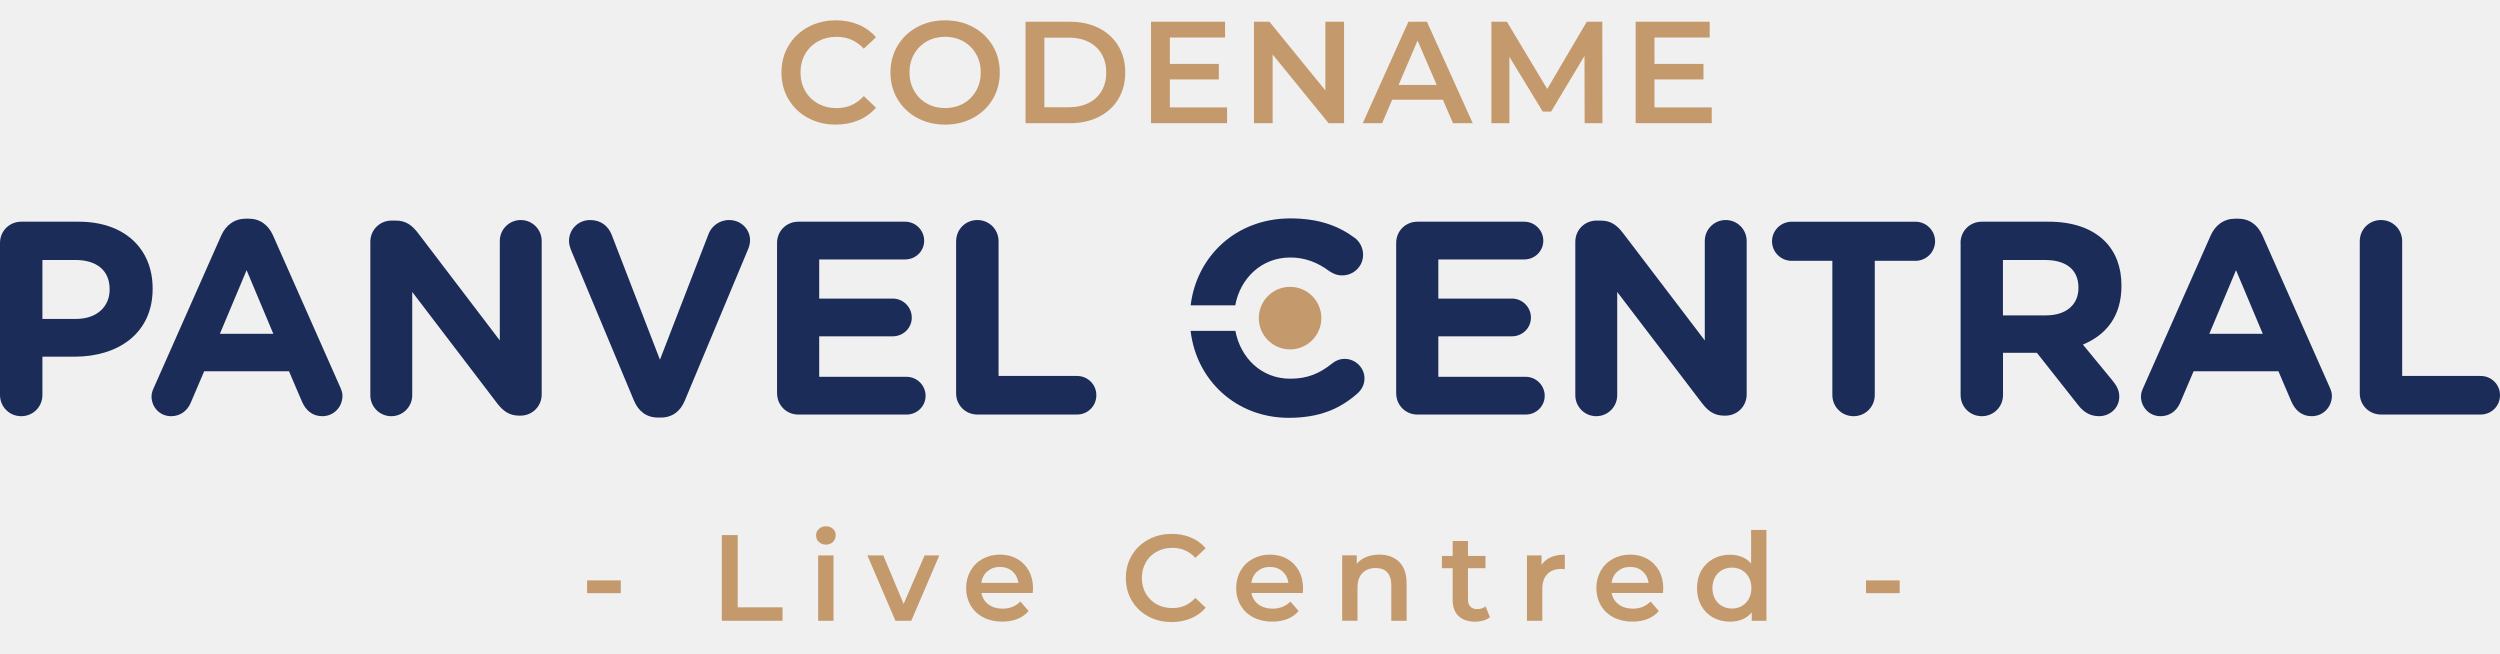
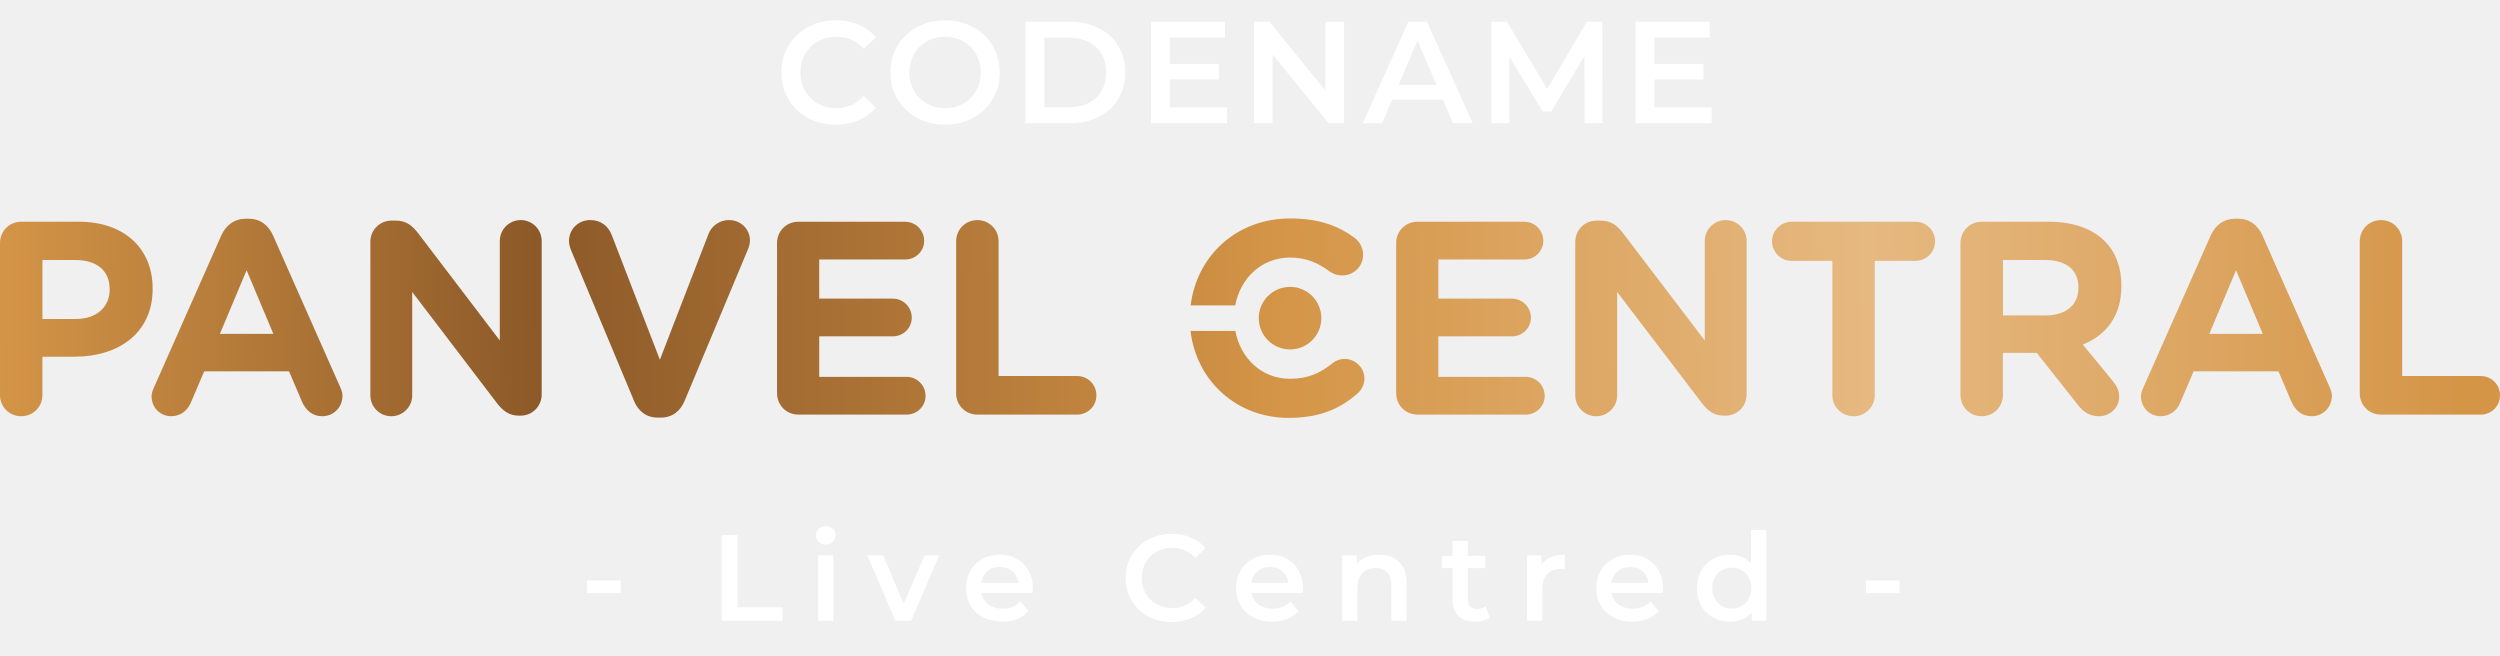
- <svg xmlns="http://www.w3.org/2000/svg" id="Layer_1" data-name="Layer 1" viewBox="0 0 675.47 176.5">
+ <svg xmlns="http://www.w3.org/2000/svg" width="465" height="122" viewBox="0 0 465 122" fill="none">
+   <g clip-path="url(#clip0_926_1619)">
+     <path d="M0.001 45.187C0.001 42.984 1.744 41.241 3.947 41.241H14.655C23.213 41.241 28.388 46.313 28.388 53.638V53.741C28.388 62.044 21.93 66.348 13.886 66.348H7.889V73.472C7.889 75.675 6.146 77.418 3.942 77.418C1.739 77.418 -0.004 75.675 -0.004 73.472V45.187H0.001ZM14.145 59.327C18.091 59.327 20.398 56.972 20.398 53.897V53.794C20.398 50.259 17.939 48.364 13.993 48.364H7.893V59.332H14.145V59.327Z" fill="url(#paint0_linear_926_1619)" />
+     <path d="M28.652 72.037L41.156 43.802C42.028 41.853 43.614 40.678 45.768 40.678H46.229C48.378 40.678 49.92 41.858 50.787 43.802L63.292 72.037C63.546 72.6 63.703 73.114 63.703 73.624C63.703 75.724 62.063 77.418 59.962 77.418C58.116 77.418 56.887 76.341 56.168 74.701L53.759 69.065H37.979L35.467 74.956C34.801 76.493 33.469 77.414 31.829 77.414C29.778 77.414 28.191 75.773 28.191 73.722C28.191 73.159 28.397 72.596 28.652 72.033V72.037ZM50.841 62.098L45.871 50.26L40.901 62.098H50.841Z" fill="url(#paint1_linear_926_1619)" />
+     <path d="M68.883 44.981C68.883 42.778 70.626 41.035 72.829 41.035H73.647C75.542 41.035 76.668 41.956 77.745 43.341L92.962 63.327V44.829C92.962 42.675 94.705 40.932 96.859 40.932C99.013 40.932 100.752 42.675 100.752 44.829V73.369C100.752 75.572 99.009 77.315 96.806 77.315H96.551C94.656 77.315 93.53 76.395 92.453 75.009L76.672 54.308V73.525C76.672 75.68 74.93 77.418 72.78 77.418C70.63 77.418 68.887 75.675 68.887 73.525V44.981H68.883Z" fill="url(#paint2_linear_926_1619)" />
+     <path d="M117.926 74.549L106.293 46.724C106.039 46.112 105.833 45.495 105.833 44.829C105.833 42.626 107.576 40.932 109.779 40.932C111.831 40.932 113.162 42.112 113.775 43.699L122.74 66.911L131.807 43.444C132.321 42.161 133.702 40.932 135.597 40.932C137.747 40.932 139.49 42.572 139.49 44.727C139.49 45.343 139.284 46.009 139.079 46.47L127.343 74.549C126.525 76.497 125.037 77.677 122.887 77.677H122.373C120.219 77.677 118.735 76.497 117.913 74.549H117.926Z" fill="url(#paint3_linear_926_1619)" />
+     <path d="M144.531 73.168V45.192C144.531 42.988 146.274 41.245 148.477 41.245H168.36C170.309 41.245 171.895 42.832 171.895 44.78C171.895 46.729 170.309 48.266 168.36 48.266H152.375V55.542H166.054C168.003 55.542 169.589 57.129 169.589 59.077C169.589 61.026 168.003 62.563 166.054 62.563H152.375V70.093H168.62C170.568 70.093 172.155 71.68 172.155 73.628C172.155 75.577 170.568 77.114 168.62 77.114H148.482C146.279 77.114 144.536 75.371 144.536 73.168H144.531Z" fill="url(#paint4_linear_926_1619)" />
+     <path d="M177.844 44.883C177.844 42.68 179.587 40.937 181.79 40.937C183.993 40.937 185.736 42.68 185.736 44.883V69.941H200.341C202.339 69.941 203.93 71.528 203.93 73.53C203.93 75.532 202.339 77.118 200.341 77.118H181.79C179.587 77.118 177.844 75.376 177.844 73.172V44.887V44.883Z" fill="url(#paint5_linear_926_1619)" />
+     <path d="M239.954 47.904C242.774 47.904 245.076 48.825 247.284 50.465C247.847 50.823 248.566 51.234 249.639 51.234C251.793 51.234 253.536 49.544 253.536 47.39C253.536 46.009 252.816 44.879 251.999 44.267C249.027 42.063 245.389 40.629 240.008 40.629C229.863 40.629 222.561 47.717 221.466 56.798H229.76C230.685 51.734 234.676 47.904 239.959 47.904H239.954ZM250.099 66.759C249.179 66.759 248.356 67.117 247.744 67.631C245.487 69.423 243.288 70.451 239.954 70.451C234.618 70.451 230.717 66.594 229.774 61.557H221.443C222.507 70.755 229.93 77.727 239.695 77.727C245.433 77.727 249.228 76.037 252.454 73.217C253.174 72.6 253.786 71.626 253.786 70.397C253.786 68.4 252.097 66.759 250.095 66.759H250.099Z" fill="url(#paint6_linear_926_1619)" />
+     <path d="M239.951 64.994C243.164 64.994 245.769 62.389 245.769 59.175C245.769 55.962 243.164 53.356 239.951 53.356C236.737 53.356 234.132 55.962 234.132 59.175C234.132 62.389 236.737 64.994 239.951 64.994Z" fill="url(#paint7_linear_926_1619)" />
+     <path d="M259.69 73.168V45.192C259.69 42.988 261.433 41.245 263.637 41.245H283.52C285.468 41.245 287.055 42.832 287.055 44.78C287.055 46.729 285.468 48.266 283.52 48.266H267.534V55.542H281.214C283.162 55.542 284.749 57.129 284.749 59.077C284.749 61.026 283.162 62.563 281.214 62.563H267.534V70.093H283.779C285.727 70.093 287.314 71.68 287.314 73.628C287.314 75.577 285.727 77.114 283.779 77.114H263.641C261.438 77.114 259.695 75.371 259.695 73.168H259.69Z" fill="url(#paint8_linear_926_1619)" />
+     <path d="M293.003 44.981C293.003 42.778 294.746 41.035 296.95 41.035H297.768C299.662 41.035 300.793 41.956 301.866 43.341L317.083 63.327V44.829C317.083 42.675 318.826 40.932 320.976 40.932C323.125 40.932 324.873 42.675 324.873 44.829V73.369C324.873 75.572 323.13 77.315 320.926 77.315H320.672C318.777 77.315 317.646 76.395 316.573 75.009L300.793 54.308V73.525C300.793 75.68 299.05 77.418 296.896 77.418C294.742 77.418 292.999 75.675 292.999 73.525V44.981H293.003Z" fill="url(#paint9_linear_926_1619)" />
+     <path d="M340.821 48.521H333.237C331.24 48.521 329.6 46.881 329.6 44.883C329.6 42.886 331.24 41.245 333.237 41.245H356.293C358.291 41.245 359.931 42.886 359.931 44.883C359.931 46.881 358.291 48.521 356.293 48.521H348.709V73.476C348.709 75.68 346.966 77.423 344.763 77.423C342.56 77.423 340.817 75.68 340.817 73.476V48.521H340.821Z" fill="url(#paint10_linear_926_1619)" />
+     <path d="M364.652 45.187C364.652 42.984 366.395 41.241 368.598 41.241H381.049C385.608 41.241 389.147 42.519 391.502 44.879C393.5 46.876 394.577 49.696 394.577 53.079V53.182C394.577 58.818 391.757 62.303 387.404 64.096L392.888 70.759C393.656 71.733 394.166 72.551 394.166 73.78C394.166 75.983 392.32 77.418 390.425 77.418C388.633 77.418 387.453 76.546 386.528 75.367L378.841 65.633H372.54V73.472C372.54 75.675 370.797 77.418 368.594 77.418C366.39 77.418 364.647 75.675 364.647 73.472V45.187H364.652ZM380.54 58.661C384.383 58.661 386.586 56.61 386.586 53.589V53.486C386.586 50.103 384.231 48.36 380.388 48.36H372.549V58.661H380.544H380.54Z" fill="url(#paint11_linear_926_1619)" />
+     <path d="M398.683 72.037L411.187 43.802C412.059 41.853 413.645 40.678 415.8 40.678H416.26C418.414 40.678 419.951 41.858 420.818 43.802L433.323 72.037C433.578 72.6 433.734 73.114 433.734 73.624C433.734 75.724 432.094 77.418 429.993 77.418C428.148 77.418 426.919 76.341 426.199 74.701L423.79 69.065H408.01L405.498 74.956C404.832 76.493 403.501 77.414 401.861 77.414C399.809 77.414 398.223 75.773 398.223 73.722C398.223 73.159 398.428 72.596 398.683 72.033V72.037ZM420.872 62.098L415.902 50.26L410.933 62.098H420.872Z" fill="url(#paint12_linear_926_1619)" />
+     <path d="M438.914 44.883C438.914 42.68 440.657 40.937 442.86 40.937C445.064 40.937 446.806 42.68 446.806 44.883V69.941H461.411C463.409 69.941 465 71.528 465 73.53C465 75.532 463.414 77.118 461.411 77.118H442.86C440.657 77.118 438.914 75.376 438.914 73.172V44.887V44.883Z" fill="url(#paint13_linear_926_1619)" />
+     <path d="M150.268 21.93C148.731 21.094 147.529 19.941 146.657 18.466C145.786 16.992 145.348 15.329 145.348 13.479C145.348 11.629 145.786 9.966 146.671 8.492C147.551 7.017 148.758 5.864 150.295 5.028C151.832 4.192 153.553 3.777 155.457 3.777C157.003 3.777 158.411 4.045 159.689 4.586C160.963 5.126 162.044 5.908 162.925 6.932L160.659 9.059C159.291 7.584 157.611 6.847 155.618 6.847C154.322 6.847 153.164 7.128 152.141 7.696C151.117 8.264 150.317 9.05 149.741 10.056C149.164 11.061 148.878 12.205 148.878 13.479C148.878 14.753 149.164 15.897 149.741 16.902C150.317 17.908 151.117 18.694 152.141 19.262C153.164 19.83 154.326 20.111 155.618 20.111C157.611 20.111 159.291 19.365 160.659 17.872L162.925 20.031C162.044 21.054 160.963 21.836 159.676 22.377C158.388 22.918 156.976 23.186 155.43 23.186C153.526 23.186 151.805 22.77 150.268 21.934V21.93Z" fill="white" />
+     <path d="M170.581 21.93C169.035 21.094 167.823 19.937 166.943 18.453C166.063 16.969 165.62 15.311 165.62 13.479C165.62 11.647 166.058 9.989 166.943 8.505C167.823 7.021 169.035 5.864 170.581 5.028C172.127 4.192 173.861 3.777 175.783 3.777C177.705 3.777 179.439 4.192 180.985 5.028C182.531 5.864 183.742 7.017 184.623 8.492C185.503 9.966 185.946 11.629 185.946 13.479C185.946 15.329 185.503 16.992 184.623 18.466C183.742 19.941 182.527 21.094 180.985 21.93C179.439 22.766 177.705 23.181 175.783 23.181C173.861 23.181 172.127 22.766 170.581 21.93ZM179.179 19.262C180.185 18.694 180.976 17.903 181.552 16.889C182.129 15.874 182.415 14.739 182.415 13.479C182.415 12.219 182.129 11.084 181.552 10.069C180.976 9.055 180.185 8.264 179.179 7.696C178.174 7.128 177.039 6.847 175.783 6.847C174.527 6.847 173.392 7.128 172.386 7.696C171.381 8.264 170.59 9.055 170.013 10.069C169.437 11.084 169.151 12.223 169.151 13.479C169.151 14.735 169.437 15.874 170.013 16.889C170.59 17.903 171.381 18.694 172.386 19.262C173.392 19.83 174.523 20.111 175.783 20.111C177.043 20.111 178.174 19.83 179.179 19.262Z" fill="white" />
+     <path d="M190.74 4.045H198.99C201.001 4.045 202.789 4.433 204.353 5.216C205.917 5.998 207.128 7.102 207.991 8.532C208.853 9.962 209.287 11.611 209.287 13.479C209.287 15.347 208.858 16.996 207.991 18.426C207.124 19.856 205.917 20.96 204.353 21.742C202.789 22.524 201.001 22.913 198.99 22.913H190.74V4.045ZM198.825 19.95C200.21 19.95 201.426 19.686 202.476 19.155C203.526 18.623 204.335 17.872 204.903 16.889C205.47 15.91 205.752 14.775 205.752 13.479C205.752 12.183 205.47 11.048 204.903 10.069C204.335 9.09 203.526 8.335 202.476 7.803C201.426 7.271 200.206 7.008 198.825 7.008H194.244V19.946H198.825V19.95Z" fill="white" />
+     <path d="M228.236 19.973V22.909H214.082V4.045H227.856V6.981H217.586V11.888H226.698V14.771H217.586V19.973H228.231H228.236Z" fill="white" />
+     <path d="M249.991 4.045V22.913H247.109L236.705 10.136V22.913H233.228V4.045H236.11L246.514 16.822V4.045H249.991Z" fill="white" />
+     <path d="M268.373 18.547H258.939L257.08 22.913H253.469L261.96 4.045H265.41L273.928 22.913H270.264L268.378 18.547H268.373ZM267.216 15.798L263.658 7.548L260.128 15.798H267.216Z" fill="white" />
+     <path d="M294.736 22.913L294.71 10.404L288.511 20.755H286.947L280.748 10.565V22.909H277.405V4.045H280.288L287.783 16.554L295.143 4.045H298.026L298.052 22.913H294.736Z" fill="white" />
+     <path d="M318.373 19.973V22.909H304.22V4.045H317.993V6.981H307.724V11.888H316.836V14.771H307.724V19.973H318.369H318.373Z" fill="white" />
+     <path d="M109.188 107.951H115.454V110.32H109.188V107.951Z" fill="white" />
+     <path d="M134.247 99.522H137.21V112.961H145.545V115.468H134.247V99.522Z" fill="white" />
+     <path d="M152.306 100.809C151.957 100.483 151.783 100.076 151.783 99.589C151.783 99.102 151.957 98.695 152.306 98.369C152.655 98.043 153.088 97.878 153.602 97.878C154.116 97.878 154.55 98.034 154.903 98.343C155.251 98.655 155.426 99.044 155.426 99.513C155.426 100.014 155.256 100.434 154.912 100.778C154.572 101.118 154.134 101.292 153.602 101.292C153.07 101.292 152.655 101.131 152.306 100.8V100.809ZM152.168 103.303H155.014V115.468H152.168V103.303Z" fill="white" />
+     <path d="M174.696 103.303L169.481 115.468H166.545L161.329 103.303H164.292L168.073 112.322L171.97 103.303H174.705H174.696Z" fill="white" />
+     <path d="M192.076 110.297H182.53C182.696 111.191 183.134 111.902 183.84 112.425C184.546 112.947 185.422 113.211 186.472 113.211C187.808 113.211 188.908 112.769 189.775 111.888L191.303 113.64C190.758 114.293 190.065 114.789 189.23 115.119C188.394 115.455 187.451 115.62 186.405 115.62C185.069 115.62 183.893 115.356 182.875 114.824C181.856 114.293 181.069 113.551 180.515 112.603C179.961 111.656 179.684 110.579 179.684 109.381C179.684 108.183 179.952 107.129 180.492 106.181C181.033 105.234 181.78 104.492 182.736 103.96C183.692 103.428 184.769 103.165 185.972 103.165C187.174 103.165 188.215 103.428 189.149 103.951C190.083 104.474 190.812 105.211 191.335 106.159C191.857 107.106 192.121 108.206 192.121 109.453C192.121 109.649 192.108 109.931 192.076 110.297ZM183.661 106.253C183.031 106.793 182.647 107.509 182.513 108.407H189.413C189.292 107.526 188.921 106.811 188.296 106.266C187.674 105.721 186.897 105.448 185.972 105.448C185.047 105.448 184.291 105.716 183.661 106.257V106.253Z" fill="white" />
+     <path d="M213.546 114.637C212.245 113.93 211.231 112.956 210.494 111.709C209.756 110.462 209.39 109.059 209.39 107.495C209.39 105.931 209.761 104.528 210.507 103.281C211.249 102.034 212.272 101.059 213.568 100.353C214.864 99.647 216.321 99.294 217.93 99.294C219.235 99.294 220.428 99.522 221.505 99.978C222.582 100.434 223.494 101.095 224.24 101.958L222.328 103.759C221.175 102.512 219.753 101.891 218.069 101.891C216.974 101.891 215.995 102.132 215.132 102.61C214.265 103.088 213.591 103.754 213.103 104.603C212.616 105.453 212.375 106.418 212.375 107.495C212.375 108.572 212.616 109.537 213.103 110.386C213.591 111.236 214.265 111.902 215.132 112.38C215.999 112.858 216.978 113.099 218.069 113.099C219.753 113.099 221.175 112.469 222.328 111.209L224.24 113.032C223.494 113.899 222.582 114.556 221.496 115.012C220.41 115.468 219.213 115.696 217.908 115.696C216.299 115.696 214.842 115.343 213.546 114.637Z" fill="white" />
+     <path d="M242.305 110.297H232.759C232.924 111.191 233.362 111.902 234.068 112.425C234.774 112.947 235.65 113.211 236.701 113.211C238.037 113.211 239.136 112.769 240.003 111.888L241.532 113.64C240.987 114.293 240.294 114.789 239.458 115.119C238.622 115.455 237.679 115.62 236.634 115.62C235.297 115.62 234.122 115.356 233.103 114.824C232.084 114.293 231.298 113.551 230.743 112.603C230.189 111.656 229.912 110.579 229.912 109.381C229.912 108.183 230.18 107.129 230.721 106.181C231.262 105.234 232.008 104.492 232.965 103.96C233.921 103.428 234.998 103.165 236.2 103.165C237.402 103.165 238.444 103.428 239.378 103.951C240.312 104.474 241.04 105.211 241.563 106.159C242.086 107.106 242.35 108.206 242.35 109.453C242.35 109.649 242.336 109.931 242.305 110.297ZM233.89 106.253C233.259 106.793 232.875 107.509 232.741 108.407H239.641C239.521 107.526 239.15 106.811 238.524 106.266C237.903 105.721 237.125 105.448 236.2 105.448C235.275 105.448 234.52 105.716 233.89 106.257V106.253Z" fill="white" />
+     <path d="M260.229 104.51C261.155 105.404 261.619 106.736 261.619 108.496V115.468H258.773V108.863C258.773 107.799 258.522 106.999 258.022 106.458C257.521 105.918 256.806 105.65 255.881 105.65C254.835 105.65 254.004 105.967 253.396 106.597C252.788 107.227 252.485 108.134 252.485 109.319V115.468H249.638V103.303H252.346V104.876C252.815 104.313 253.41 103.889 254.125 103.603C254.84 103.317 255.644 103.169 256.538 103.169C258.071 103.169 259.3 103.616 260.229 104.514V104.51Z" fill="white" />
+     <path d="M277.106 114.807C276.77 115.079 276.364 115.285 275.886 115.423C275.407 115.562 274.902 115.629 274.371 115.629C273.034 115.629 272.002 115.28 271.273 114.583C270.545 113.886 270.178 112.867 270.178 111.531V105.676H268.172V103.397H270.178V100.617H273.025V103.397H276.283V105.676H273.025V111.464C273.025 112.058 273.168 112.509 273.459 112.818C273.749 113.126 274.165 113.283 274.71 113.283C275.349 113.283 275.881 113.117 276.306 112.782L277.101 114.811L277.106 114.807Z" fill="white" />
+     <path d="M291.049 103.165V105.877C290.807 105.833 290.584 105.81 290.387 105.81C289.279 105.81 288.412 106.132 287.791 106.78C287.169 107.424 286.857 108.358 286.857 109.569V115.468H284.01V103.303H286.718V105.082C287.536 103.808 288.979 103.169 291.044 103.169L291.049 103.165Z" fill="white" />
+     <path d="M309.291 110.297H299.745C299.911 111.191 300.349 111.902 301.055 112.425C301.761 112.947 302.637 113.211 303.687 113.211C305.023 113.211 306.123 112.769 306.99 111.888L308.518 113.64C307.973 114.293 307.28 114.789 306.444 115.119C305.609 115.455 304.666 115.62 303.62 115.62C302.284 115.62 301.108 115.356 300.089 114.824C299.07 114.293 298.284 113.551 297.73 112.603C297.176 111.656 296.898 110.579 296.898 109.381C296.898 108.183 297.167 107.129 297.707 106.181C298.248 105.234 298.994 104.492 299.951 103.96C300.907 103.428 301.984 103.165 303.186 103.165C304.389 103.165 305.43 103.428 306.364 103.951C307.298 104.474 308.026 105.211 308.549 106.159C309.072 107.106 309.336 108.206 309.336 109.453C309.336 109.649 309.323 109.931 309.291 110.297ZM300.876 106.253C300.246 106.793 299.861 107.509 299.727 108.407H306.628C306.507 107.526 306.136 106.811 305.51 106.266C304.889 105.721 304.112 105.448 303.186 105.448C302.261 105.448 301.506 105.716 300.876 106.257V106.253Z" fill="white" />
+     <path d="M328.541 98.566V115.468H325.806V113.895C325.336 114.471 324.755 114.905 324.063 115.195C323.37 115.481 322.61 115.629 321.774 115.629C320.604 115.629 319.553 115.37 318.619 114.856C317.685 114.337 316.952 113.609 316.421 112.657C315.889 111.71 315.625 110.619 315.625 109.39C315.625 108.161 315.889 107.075 316.421 106.132C316.952 105.189 317.685 104.461 318.619 103.947C319.553 103.433 320.604 103.174 321.774 103.174C322.579 103.174 323.316 103.312 323.982 103.585C324.653 103.857 325.22 104.268 325.689 104.814V98.57H328.536L328.541 98.566ZM323.96 112.724C324.505 112.411 324.939 111.969 325.26 111.392C325.582 110.816 325.739 110.145 325.739 109.386C325.739 108.626 325.578 107.96 325.26 107.379C324.943 106.802 324.51 106.356 323.96 106.047C323.415 105.734 322.798 105.582 322.114 105.582C321.43 105.582 320.814 105.739 320.268 106.047C319.723 106.36 319.29 106.802 318.968 107.379C318.651 107.955 318.49 108.626 318.49 109.386C318.49 110.145 318.651 110.811 318.968 111.392C319.285 111.969 319.719 112.416 320.268 112.724C320.814 113.037 321.43 113.189 322.114 113.189C322.798 113.189 323.415 113.032 323.96 112.724Z" fill="white" />
+     <path d="M347.06 107.951H353.325V110.32H347.06V107.951Z" fill="white" />
+   </g>
  <defs>
-     <style>
-       .cls-1 {
-         fill: #1c2c58;
-       }
- 
-       .cls-2 {
-         fill: #c49a6c;
-       }
-     </style>
+     <linearGradient id="paint0_linear_926_1619" x1="-0.603" y1="59.358" x2="457.783" y2="56.668" gradientUnits="userSpaceOnUse">
+       <stop stop-color="#D49547" />
+       <stop offset="0.22" stop-color="#8C5928" />
+       <stop offset="0.41" stop-color="#B87D3B" />
+       <stop offset="0.52" stop-color="#D49547" />
+       <stop offset="0.76" stop-color="#E6B981" />
+       <stop offset="0.95" stop-color="#D89D54" />
+       <stop offset="1" stop-color="#D49547" />
+     </linearGradient>
+     <linearGradient id="paint1_linear_926_1619" x1="-0.603" y1="59.363" x2="457.783" y2="56.673" gradientUnits="userSpaceOnUse">
+       <stop stop-color="#D49547" />
+       <stop offset="0.22" stop-color="#8C5928" />
+       <stop offset="0.41" stop-color="#B87D3B" />
+       <stop offset="0.52" stop-color="#D49547" />
+       <stop offset="0.76" stop-color="#E6B981" />
+       <stop offset="0.95" stop-color="#D89D54" />
+       <stop offset="1" stop-color="#D49547" />
+     </linearGradient>
+     <linearGradient id="paint2_linear_926_1619" x1="-0.598" y1="59.68" x2="457.788" y2="56.99" gradientUnits="userSpaceOnUse">
+       <stop stop-color="#D49547" />
+       <stop offset="0.22" stop-color="#8C5928" />
+       <stop offset="0.41" stop-color="#B87D3B" />
+       <stop offset="0.52" stop-color="#D49547" />
+       <stop offset="0.76" stop-color="#E6B981" />
+       <stop offset="0.95" stop-color="#D89D54" />
+       <stop offset="1" stop-color="#D49547" />
+     </linearGradient>
+     <linearGradient id="paint3_linear_926_1619" x1="-0.598" y1="59.993" x2="457.787" y2="57.303" gradientUnits="userSpaceOnUse">
+       <stop stop-color="#D49547" />
+       <stop offset="0.22" stop-color="#8C5928" />
+       <stop offset="0.41" stop-color="#B87D3B" />
+       <stop offset="0.52" stop-color="#D49547" />
+       <stop offset="0.76" stop-color="#E6B981" />
+       <stop offset="0.95" stop-color="#D89D54" />
+       <stop offset="1" stop-color="#D49547" />
+     </linearGradient>
+     <linearGradient id="paint4_linear_926_1619" x1="-0.598" y1="60.109" x2="457.788" y2="57.423" gradientUnits="userSpaceOnUse">
+       <stop stop-color="#D49547" />
+       <stop offset="0.22" stop-color="#8C5928" />
+       <stop offset="0.41" stop-color="#B87D3B" />
+       <stop offset="0.52" stop-color="#D49547" />
+       <stop offset="0.76" stop-color="#E6B981" />
+       <stop offset="0.95" stop-color="#D89D54" />
+       <stop offset="1" stop-color="#D49547" />
+     </linearGradient>
+     <linearGradient id="paint5_linear_926_1619" x1="-0.594" y1="60.149" x2="457.788" y2="57.459" gradientUnits="userSpaceOnUse">
+       <stop stop-color="#D49547" />
+       <stop offset="0.22" stop-color="#8C5928" />
+       <stop offset="0.41" stop-color="#B87D3B" />
+       <stop offset="0.52" stop-color="#D49547" />
+       <stop offset="0.76" stop-color="#E6B981" />
+       <stop offset="0.95" stop-color="#D89D54" />
+       <stop offset="1" stop-color="#D49547" />
+     </linearGradient>
+     <linearGradient id="paint6_linear_926_1619" x1="-0.595" y1="60.588" x2="457.791" y2="57.897" gradientUnits="userSpaceOnUse">
+       <stop stop-color="#D49547" />
+       <stop offset="0.22" stop-color="#8C5928" />
+       <stop offset="0.41" stop-color="#B87D3B" />
+       <stop offset="0.52" stop-color="#D49547" />
+       <stop offset="0.76" stop-color="#E6B981" />
+       <stop offset="0.95" stop-color="#D89D54" />
+       <stop offset="1" stop-color="#D49547" />
+     </linearGradient>
+     <linearGradient id="paint7_linear_926_1619" x1="-0.594" y1="60.587" x2="457.792" y2="57.901" gradientUnits="userSpaceOnUse">
+       <stop stop-color="#D49547" />
+       <stop offset="0.22" stop-color="#8C5928" />
+       <stop offset="0.41" stop-color="#B87D3B" />
+       <stop offset="0.52" stop-color="#D49547" />
+       <stop offset="0.76" stop-color="#E6B981" />
+       <stop offset="0.95" stop-color="#D89D54" />
+       <stop offset="1" stop-color="#D49547" />
+     </linearGradient>
+     <linearGradient id="paint8_linear_926_1619" x1="-0.594" y1="60.789" x2="457.792" y2="58.098" gradientUnits="userSpaceOnUse">
+       <stop stop-color="#D49547" />
+       <stop offset="0.22" stop-color="#8C5928" />
+       <stop offset="0.41" stop-color="#B87D3B" />
+       <stop offset="0.52" stop-color="#D49547" />
+       <stop offset="0.76" stop-color="#E6B981" />
+       <stop offset="0.95" stop-color="#D89D54" />
+       <stop offset="1" stop-color="#D49547" />
+     </linearGradient>
+     <linearGradient id="paint9_linear_926_1619" x1="-0.589" y1="60.994" x2="457.792" y2="58.304" gradientUnits="userSpaceOnUse">
+       <stop stop-color="#D49547" />
+       <stop offset="0.22" stop-color="#8C5928" />
+       <stop offset="0.41" stop-color="#B87D3B" />
+       <stop offset="0.52" stop-color="#D49547" />
+       <stop offset="0.76" stop-color="#E6B981" />
+       <stop offset="0.95" stop-color="#D89D54" />
+       <stop offset="1" stop-color="#D49547" />
+     </linearGradient>
+     <linearGradient id="paint10_linear_926_1619" x1="-0.59" y1="61.325" x2="457.795" y2="58.635" gradientUnits="userSpaceOnUse">
+       <stop stop-color="#D49547" />
+       <stop offset="0.22" stop-color="#8C5928" />
+       <stop offset="0.41" stop-color="#B87D3B" />
+       <stop offset="0.52" stop-color="#D49547" />
+       <stop offset="0.76" stop-color="#E6B981" />
+       <stop offset="0.95" stop-color="#D89D54" />
+       <stop offset="1" stop-color="#D49547" />
+     </linearGradient>
+     <linearGradient id="paint11_linear_926_1619" x1="-0.589" y1="61.562" x2="457.797" y2="58.871" gradientUnits="userSpaceOnUse">
+       <stop stop-color="#D49547" />
+       <stop offset="0.22" stop-color="#8C5928" />
+       <stop offset="0.41" stop-color="#B87D3B" />
+       <stop offset="0.52" stop-color="#D49547" />
+       <stop offset="0.76" stop-color="#E6B981" />
+       <stop offset="0.95" stop-color="#D89D54" />
+       <stop offset="1" stop-color="#D49547" />
+     </linearGradient>
+     <linearGradient id="paint12_linear_926_1619" x1="-0.59" y1="61.535" x2="457.796" y2="58.845" gradientUnits="userSpaceOnUse">
+       <stop stop-color="#D49547" />
+       <stop offset="0.22" stop-color="#8C5928" />
+       <stop offset="0.41" stop-color="#B87D3B" />
+       <stop offset="0.52" stop-color="#D49547" />
+       <stop offset="0.76" stop-color="#E6B981" />
+       <stop offset="0.95" stop-color="#D89D54" />
+       <stop offset="1" stop-color="#D49547" />
+     </linearGradient>
+     <linearGradient id="paint13_linear_926_1619" x1="-0.585" y1="61.678" x2="457.796" y2="58.992" gradientUnits="userSpaceOnUse">
+       <stop stop-color="#D49547" />
+       <stop offset="0.22" stop-color="#8C5928" />
+       <stop offset="0.41" stop-color="#B87D3B" />
+       <stop offset="0.52" stop-color="#D49547" />
+       <stop offset="0.76" stop-color="#E6B981" />
+       <stop offset="0.95" stop-color="#D89D54" />
+       <stop offset="1" stop-color="#D49547" />
+     </linearGradient>
+     <clipPath id="clip0_926_1619">
+       <rect width="465" height="121.501" fill="white" />
+     </clipPath>
  </defs>
-   <g>
-     <g>
-       <path class="cls-1" d="M0,65.63c0-3.2,2.53-5.73,5.73-5.73h15.56c12.43,0,19.95,7.37,19.95,18.01v.15c0,12.06-9.38,18.31-21.07,18.31H11.46v10.35c0,3.2-2.53,5.73-5.73,5.73s-5.73-2.53-5.73-5.73v-41.09Zm20.54,20.54c5.73,0,9.08-3.42,9.08-7.89v-.15c0-5.14-3.57-7.89-9.3-7.89H11.46v15.93h9.08Z" />
-       <path class="cls-1" d="M41.62,104.63l18.16-41.01c1.27-2.83,3.57-4.54,6.7-4.54h.67c3.13,0,5.36,1.71,6.62,4.54l18.16,41.01c.37,.82,.6,1.56,.6,2.31,0,3.05-2.38,5.51-5.43,5.51-2.68,0-4.47-1.56-5.51-3.94l-3.5-8.19h-22.93l-3.65,8.56c-.97,2.23-2.9,3.57-5.29,3.57-2.98,0-5.28-2.38-5.28-5.36,0-.82,.3-1.64,.67-2.46Zm32.23-14.44l-7.22-17.19-7.22,17.19h14.44Z" />
-       <path class="cls-1" d="M100.06,65.33c0-3.2,2.53-5.73,5.73-5.73h1.19c2.75,0,4.39,1.34,5.95,3.35l22.11,29.03v-26.87c0-3.13,2.53-5.66,5.66-5.66s5.66,2.53,5.66,5.66v41.46c0,3.2-2.53,5.73-5.73,5.73h-.37c-2.75,0-4.39-1.34-5.95-3.35l-22.93-30.07v27.91c0,3.13-2.53,5.66-5.66,5.66s-5.66-2.53-5.66-5.66v-41.46Z" />
-       <path class="cls-1" d="M171.31,108.28l-16.9-40.42c-.37-.89-.67-1.79-.67-2.75,0-3.2,2.53-5.66,5.73-5.66,2.98,0,4.91,1.71,5.81,4.02l13.03,33.72,13.18-34.09c.74-1.86,2.75-3.65,5.51-3.65,3.13,0,5.66,2.38,5.66,5.51,0,.89-.3,1.86-.6,2.53l-17.05,40.79c-1.19,2.83-3.35,4.54-6.48,4.54h-.74c-3.13,0-5.29-1.71-6.48-4.54Z" />
-       <path class="cls-1" d="M209.95,106.27v-40.64c0-3.2,2.53-5.73,5.73-5.73h28.88c2.83,0,5.14,2.31,5.14,5.14s-2.31,5.06-5.14,5.06h-23.22v10.57h19.87c2.83,0,5.14,2.31,5.14,5.14s-2.31,5.06-5.14,5.06h-19.87v10.94h23.6c2.83,0,5.14,2.31,5.14,5.14s-2.31,5.06-5.14,5.06h-29.25c-3.2,0-5.73-2.53-5.73-5.73Z" />
-       <path class="cls-1" d="M258.34,65.18c0-3.2,2.53-5.73,5.73-5.73s5.73,2.53,5.73,5.73v36.4h21.21c2.9,0,5.21,2.31,5.21,5.21s-2.31,5.21-5.21,5.21h-26.95c-3.2,0-5.73-2.53-5.73-5.73v-41.09Z" />
-       <path class="cls-1" d="M363.31,96.96c-1.34,0-2.53,.52-3.42,1.27-3.28,2.61-6.48,4.09-11.31,4.09-7.75,0-13.42-5.6-14.79-12.92h-12.1c1.54,13.36,12.33,23.49,26.51,23.49,8.34,0,13.85-2.45,18.53-6.55,1.04-.89,1.94-2.31,1.94-4.1,0-2.9-2.46-5.28-5.36-5.28Zm-14.74-27.39c4.09,0,7.44,1.34,10.64,3.72,.82,.52,1.86,1.12,3.42,1.12,3.13,0,5.66-2.46,5.66-5.58,0-2.01-1.04-3.65-2.23-4.54-4.32-3.2-9.6-5.28-17.42-5.28-14.74,0-25.35,10.3-26.94,23.49h12.05c1.35-7.36,7.14-12.92,14.81-12.92Z" />
-       <path class="cls-1" d="M377.23,106.27v-40.64c0-3.2,2.53-5.73,5.73-5.73h28.88c2.83,0,5.14,2.31,5.14,5.14s-2.31,5.06-5.14,5.06h-23.22v10.57h19.88c2.83,0,5.14,2.31,5.14,5.14s-2.31,5.06-5.14,5.06h-19.88v10.94h23.6c2.83,0,5.14,2.31,5.14,5.14s-2.31,5.06-5.14,5.06h-29.25c-3.2,0-5.73-2.53-5.73-5.73Z" />
-       <path class="cls-1" d="M425.63,65.33c0-3.2,2.53-5.73,5.73-5.73h1.19c2.75,0,4.39,1.34,5.95,3.35l22.11,29.03v-26.87c0-3.13,2.53-5.66,5.66-5.66s5.66,2.53,5.66,5.66v41.46c0,3.2-2.53,5.73-5.73,5.73h-.37c-2.75,0-4.39-1.34-5.95-3.35l-22.93-30.07v27.91c0,3.13-2.53,5.66-5.66,5.66s-5.66-2.53-5.66-5.66v-41.46Z" />
-       <path class="cls-1" d="M495.09,70.47h-11.02c-2.91,0-5.29-2.38-5.29-5.28s2.38-5.28,5.29-5.28h33.49c2.9,0,5.28,2.38,5.28,5.28s-2.38,5.28-5.28,5.28h-11.02v36.25c0,3.2-2.53,5.73-5.73,5.73s-5.73-2.53-5.73-5.73v-36.25Z" />
-       <path class="cls-1" d="M529.71,65.63c0-3.2,2.53-5.73,5.73-5.73h18.09c6.63,0,11.76,1.86,15.19,5.28,2.9,2.9,4.47,7,4.47,11.91v.15c0,8.19-4.1,13.25-10.42,15.86l7.97,9.68c1.12,1.41,1.86,2.6,1.86,4.39,0,3.2-2.68,5.28-5.43,5.28-2.61,0-4.32-1.27-5.66-2.98l-11.16-14.14h-9.16v11.39c0,3.2-2.53,5.73-5.73,5.73s-5.73-2.53-5.73-5.73v-41.09Zm23.08,19.58c5.58,0,8.78-2.98,8.78-7.37v-.15c0-4.91-3.42-7.44-9.01-7.44h-11.39v14.96h11.61Z" />
-       <path class="cls-1" d="M579.14,104.63l18.16-41.01c1.27-2.83,3.57-4.54,6.7-4.54h.67c3.13,0,5.36,1.71,6.62,4.54l18.16,41.01c.37,.82,.6,1.56,.6,2.31,0,3.05-2.38,5.51-5.43,5.51-2.68,0-4.47-1.56-5.51-3.94l-3.5-8.19h-22.93l-3.65,8.56c-.97,2.23-2.9,3.57-5.28,3.57-2.98,0-5.29-2.38-5.29-5.36,0-.82,.3-1.64,.67-2.46Zm32.23-14.44l-7.22-17.19-7.22,17.19h14.44Z" />
-       <path class="cls-1" d="M637.58,65.18c0-3.2,2.53-5.73,5.73-5.73s5.73,2.53,5.73,5.73v36.4h21.22c2.9,0,5.21,2.31,5.21,5.21s-2.31,5.21-5.21,5.21h-26.95c-3.2,0-5.73-2.53-5.73-5.73v-41.09Z" />
-     </g>
-     <path class="cls-2" d="M357.01,85.95c0,4.67-3.78,8.45-8.45,8.45s-8.45-3.78-8.45-8.45,3.78-8.45,8.45-8.45,8.45,3.78,8.45,8.45Z" />
-   </g>
-   <g>
-     <path class="cls-2" d="M218.29,31.85c-2.23-1.21-3.98-2.89-5.25-5.03-1.27-2.14-1.9-4.55-1.9-7.24s.64-5.1,1.92-7.24c1.28-2.14,3.03-3.82,5.27-5.03s4.73-1.82,7.5-1.82c2.25,0,4.29,.39,6.15,1.17,1.85,.78,3.42,1.92,4.7,3.41l-3.29,3.09c-1.98-2.14-4.42-3.21-7.32-3.21-1.88,0-3.56,.41-5.05,1.23-1.49,.82-2.65,1.96-3.48,3.43-.84,1.46-1.25,3.12-1.25,4.97s.42,3.51,1.25,4.97c.83,1.46,2,2.6,3.48,3.43,1.49,.82,3.17,1.23,5.05,1.23,2.9,0,5.34-1.08,7.32-3.25l3.29,3.13c-1.28,1.49-2.85,2.62-4.72,3.41-1.87,.78-3.92,1.17-6.17,1.17-2.77,0-5.27-.61-7.5-1.82Z" />
-     <path class="cls-2" d="M247.8,31.85c-2.25-1.21-4.01-2.9-5.29-5.05-1.28-2.15-1.92-4.56-1.92-7.22s.64-5.07,1.92-7.22c1.28-2.15,3.04-3.84,5.29-5.05,2.24-1.21,4.76-1.82,7.56-1.82s5.31,.61,7.56,1.82c2.24,1.21,4.01,2.89,5.29,5.03,1.28,2.14,1.92,4.56,1.92,7.24s-.64,5.1-1.92,7.24c-1.28,2.14-3.04,3.82-5.29,5.03-2.25,1.21-4.76,1.82-7.56,1.82s-5.31-.61-7.56-1.82Zm12.49-3.88c1.46-.82,2.61-1.97,3.45-3.45,.83-1.47,1.25-3.13,1.25-4.95s-.42-3.48-1.25-4.95c-.84-1.47-1.98-2.62-3.45-3.45-1.46-.82-3.11-1.23-4.93-1.23s-3.47,.41-4.93,1.23c-1.46,.82-2.61,1.97-3.45,3.45-.84,1.48-1.25,3.13-1.25,4.95s.42,3.48,1.25,4.95c.83,1.48,1.98,2.62,3.45,3.45,1.46,.82,3.11,1.23,4.93,1.23s3.47-.41,4.93-1.23Z" />
-     <path class="cls-2" d="M277.09,5.87h11.98c2.92,0,5.52,.57,7.79,1.7,2.27,1.14,4.03,2.74,5.29,4.82s1.88,4.47,1.88,7.19-.63,5.11-1.88,7.19-3.02,3.68-5.29,4.82c-2.27,1.14-4.87,1.7-7.79,1.7h-11.98V5.87Zm11.75,23.1c2.01,0,3.78-.38,5.31-1.16,1.53-.77,2.7-1.87,3.52-3.29,.82-1.42,1.23-3.07,1.23-4.95s-.41-3.53-1.23-4.95-2-2.52-3.52-3.29c-1.53-.77-3.3-1.16-5.31-1.16h-6.66V28.98h6.66Z" />
-     <path class="cls-2" d="M331.55,29.01v4.27h-20.56V5.87h20.01v4.27h-14.92v7.13h13.23v4.19h-13.23v7.56h15.47Z" />
-     <path class="cls-2" d="M363.15,5.87v27.41h-4.19l-15.11-18.56v18.56h-5.05V5.87h4.19l15.11,18.56V5.87h5.05Z" />
-     <path class="cls-2" d="M389.86,26.94h-13.71l-2.7,6.34h-5.25l12.33-27.41h5.01l12.37,27.41h-5.33l-2.74-6.34Zm-1.68-3.99l-5.17-11.98-5.13,11.98h10.3Z" />
-     <path class="cls-2" d="M428.15,33.28l-.04-18.17-9.01,15.04h-2.27l-9.01-14.8v17.93h-4.86V5.87h4.19l10.89,18.17,10.69-18.17h4.19l.04,27.41h-4.82Z" />
-     <path class="cls-2" d="M462.49,29.01v4.27h-20.56V5.87h20.01v4.27h-14.92v7.13h13.24v4.19h-13.24v7.56h15.47Z" />
-   </g>
-   <g>
-     <path class="cls-2" d="M158.63,156.82h9.1v3.44h-9.1v-3.44Z" />
-     <path class="cls-2" d="M195.02,144.57h4.3v19.52h12.11v3.64h-16.41v-23.16Z" />
-     <path class="cls-2" d="M221.26,146.44c-.51-.47-.76-1.06-.76-1.77s.25-1.3,.76-1.77c.51-.47,1.14-.71,1.89-.71s1.38,.23,1.89,.68c.51,.45,.76,1.02,.76,1.7,0,.73-.25,1.34-.74,1.84-.5,.5-1.13,.74-1.9,.74s-1.38-.24-1.89-.71Zm-.2,3.62h4.14v17.67h-4.14v-17.67Z" />
-     <path class="cls-2" d="M253.79,150.07l-7.58,17.67h-4.27l-7.58-17.67h4.3l5.49,13.1,5.66-13.1h3.97Z" />
-     <path class="cls-2" d="M279.03,160.22h-13.86c.24,1.3,.88,2.33,1.9,3.09,1.03,.76,2.3,1.14,3.82,1.14,1.94,0,3.54-.64,4.8-1.92l2.22,2.55c-.79,.95-1.8,1.67-3.01,2.15-1.21,.49-2.58,.73-4.1,.73-1.94,0-3.65-.39-5.13-1.16-1.48-.77-2.62-1.85-3.42-3.23s-1.21-2.94-1.21-4.68,.39-3.27,1.17-4.65c.78-1.38,1.87-2.45,3.26-3.23,1.39-.77,2.96-1.16,4.7-1.16s3.26,.38,4.62,1.14c1.36,.76,2.42,1.83,3.18,3.21,.76,1.38,1.14,2.97,1.14,4.78,0,.29-.02,.7-.07,1.22Zm-12.23-5.87c-.92,.78-1.47,1.83-1.67,3.13h10.03c-.18-1.28-.72-2.32-1.62-3.11-.9-.79-2.03-1.19-3.38-1.19s-2.44,.39-3.36,1.17Z" />
-     <path class="cls-2" d="M310.22,166.53c-1.89-1.03-3.36-2.44-4.43-4.25-1.07-1.81-1.6-3.85-1.6-6.12s.54-4.31,1.62-6.12c1.08-1.81,2.56-3.23,4.45-4.25,1.89-1.03,4-1.54,6.34-1.54,1.9,0,3.63,.33,5.19,.99s2.89,1.62,3.97,2.88l-2.78,2.61c-1.68-1.81-3.74-2.71-6.19-2.71-1.59,0-3.01,.35-4.27,1.04-1.26,.7-2.24,1.66-2.94,2.9s-1.06,2.64-1.06,4.2,.35,2.97,1.06,4.2c.71,1.24,1.69,2.2,2.94,2.9,1.26,.69,2.68,1.04,4.27,1.04,2.45,0,4.51-.92,6.19-2.75l2.78,2.65c-1.08,1.26-2.41,2.22-3.99,2.88-1.58,.66-3.31,.99-5.21,.99-2.34,0-4.45-.51-6.34-1.54Z" />
-     <path class="cls-2" d="M351.99,160.22h-13.86c.24,1.3,.88,2.33,1.9,3.09,1.03,.76,2.3,1.14,3.82,1.14,1.94,0,3.54-.64,4.8-1.92l2.22,2.55c-.79,.95-1.8,1.67-3.01,2.15s-2.58,.73-4.1,.73c-1.94,0-3.65-.39-5.13-1.16-1.48-.77-2.62-1.85-3.42-3.23s-1.21-2.94-1.21-4.68,.39-3.27,1.17-4.65c.78-1.38,1.87-2.45,3.26-3.23,1.39-.77,2.96-1.16,4.7-1.16s3.26,.38,4.62,1.14c1.36,.76,2.42,1.83,3.18,3.21,.76,1.38,1.14,2.97,1.14,4.78,0,.29-.02,.7-.07,1.22Zm-12.23-5.87c-.92,.78-1.47,1.83-1.67,3.13h10.03c-.18-1.28-.72-2.32-1.62-3.11-.9-.79-2.03-1.19-3.38-1.19s-2.44,.39-3.36,1.17Z" />
-     <path class="cls-2" d="M378.03,151.82c1.34,1.3,2.02,3.23,2.02,5.79v10.12h-4.14v-9.6c0-1.54-.36-2.71-1.09-3.49s-1.76-1.17-3.11-1.17c-1.52,0-2.72,.46-3.61,1.37-.88,.92-1.32,2.23-1.32,3.95v8.93h-4.14v-17.67h3.94v2.28c.68-.82,1.54-1.43,2.58-1.85,1.04-.42,2.21-.63,3.51-.63,2.23,0,4.01,.65,5.36,1.95Z" />
-     <path class="cls-2" d="M402.55,166.78c-.49,.4-1.08,.7-1.77,.89-.7,.2-1.43,.3-2.2,.3-1.94,0-3.44-.51-4.5-1.52-1.06-1.01-1.59-2.49-1.59-4.43v-8.5h-2.91v-3.31h2.91v-4.04h4.14v4.04h4.73v3.31h-4.73v8.4c0,.86,.21,1.52,.63,1.97s1.03,.68,1.82,.68c.93,0,1.7-.24,2.32-.73l1.16,2.94Z" />
-     <path class="cls-2" d="M422.8,149.87v3.94c-.35-.07-.67-.1-.96-.1-1.61,0-2.87,.47-3.77,1.41-.91,.94-1.36,2.29-1.36,4.05v8.57h-4.14v-17.67h3.94v2.58c1.19-1.85,3.29-2.78,6.29-2.78Z" />
-     <path class="cls-2" d="M449.31,160.22h-13.86c.24,1.3,.88,2.33,1.9,3.09,1.03,.76,2.3,1.14,3.82,1.14,1.94,0,3.54-.64,4.8-1.92l2.22,2.55c-.79,.95-1.8,1.67-3.01,2.15s-2.58,.73-4.1,.73c-1.94,0-3.65-.39-5.13-1.16-1.48-.77-2.62-1.85-3.42-3.23s-1.21-2.94-1.21-4.68,.39-3.27,1.17-4.65c.78-1.38,1.87-2.45,3.26-3.23,1.39-.77,2.96-1.16,4.7-1.16s3.26,.38,4.62,1.14c1.36,.76,2.42,1.83,3.18,3.21,.76,1.38,1.14,2.97,1.14,4.78,0,.29-.02,.7-.07,1.22Zm-12.23-5.87c-.92,.78-1.47,1.83-1.67,3.13h10.03c-.18-1.28-.72-2.32-1.62-3.11-.9-.79-2.03-1.19-3.38-1.19s-2.44,.39-3.36,1.17Z" />
-     <path class="cls-2" d="M477.27,143.18v24.55h-3.97v-2.28c-.68,.84-1.53,1.47-2.53,1.89-1,.42-2.11,.63-3.33,.63-1.7,0-3.23-.38-4.58-1.12-1.36-.75-2.42-1.81-3.19-3.19-.77-1.38-1.16-2.96-1.16-4.75s.38-3.36,1.16-4.73c.77-1.37,1.84-2.43,3.19-3.18s2.88-1.12,4.58-1.12c1.17,0,2.24,.2,3.21,.59,.97,.4,1.8,.99,2.48,1.79v-9.07h4.14Zm-6.65,20.56c.79-.45,1.42-1.1,1.89-1.94,.46-.84,.69-1.81,.69-2.91s-.23-2.07-.69-2.91c-.46-.84-1.09-1.48-1.89-1.94-.79-.45-1.69-.68-2.68-.68s-1.89,.23-2.68,.68c-.79,.45-1.42,1.1-1.89,1.94-.46,.84-.69,1.81-.69,2.91s.23,2.07,.69,2.91c.46,.84,1.09,1.48,1.89,1.94,.79,.45,1.69,.68,2.68,.68s1.89-.23,2.68-.68Z" />
-     <path class="cls-2" d="M504.17,156.82h9.1v3.44h-9.1v-3.44Z" />
-   </g>
</svg>
